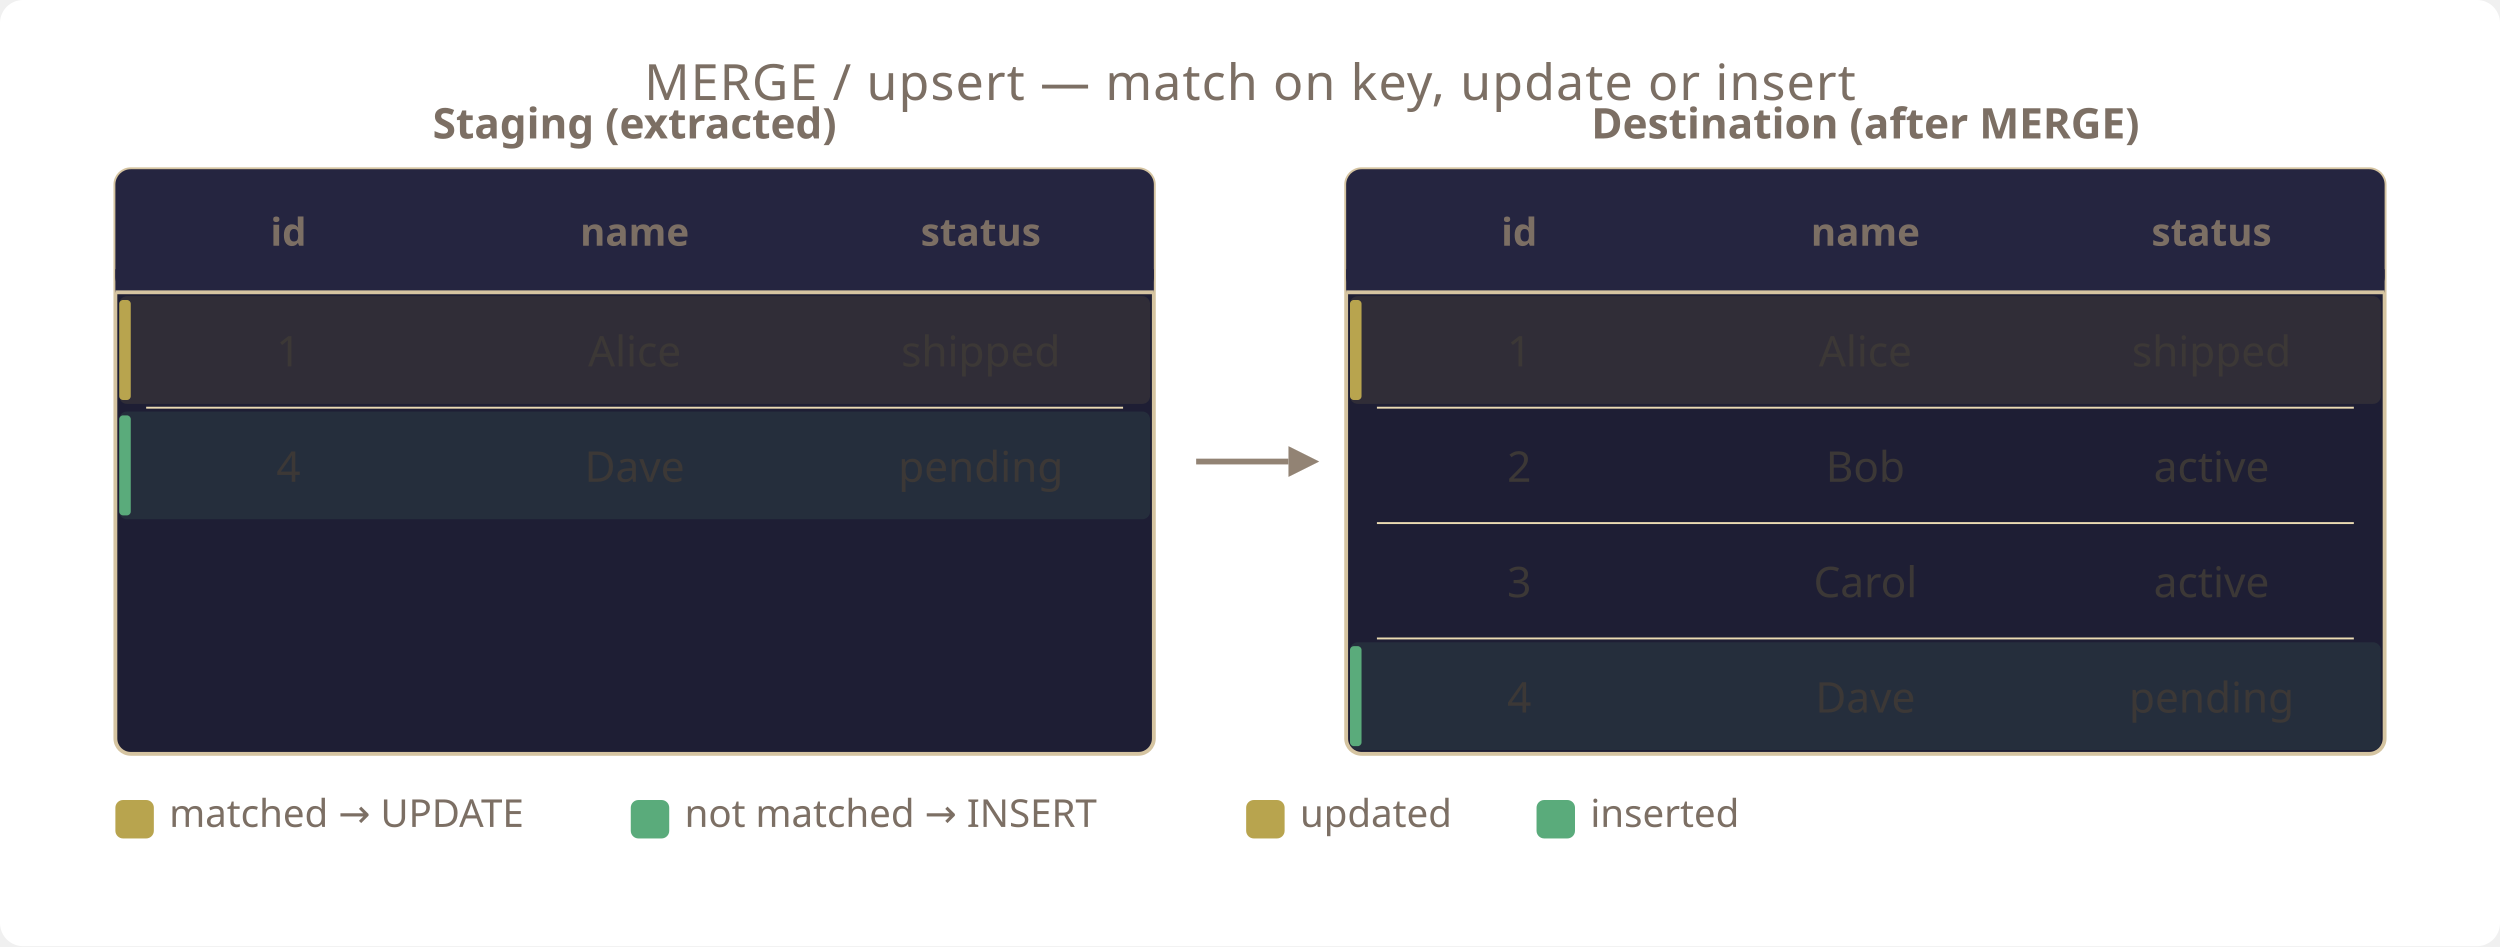
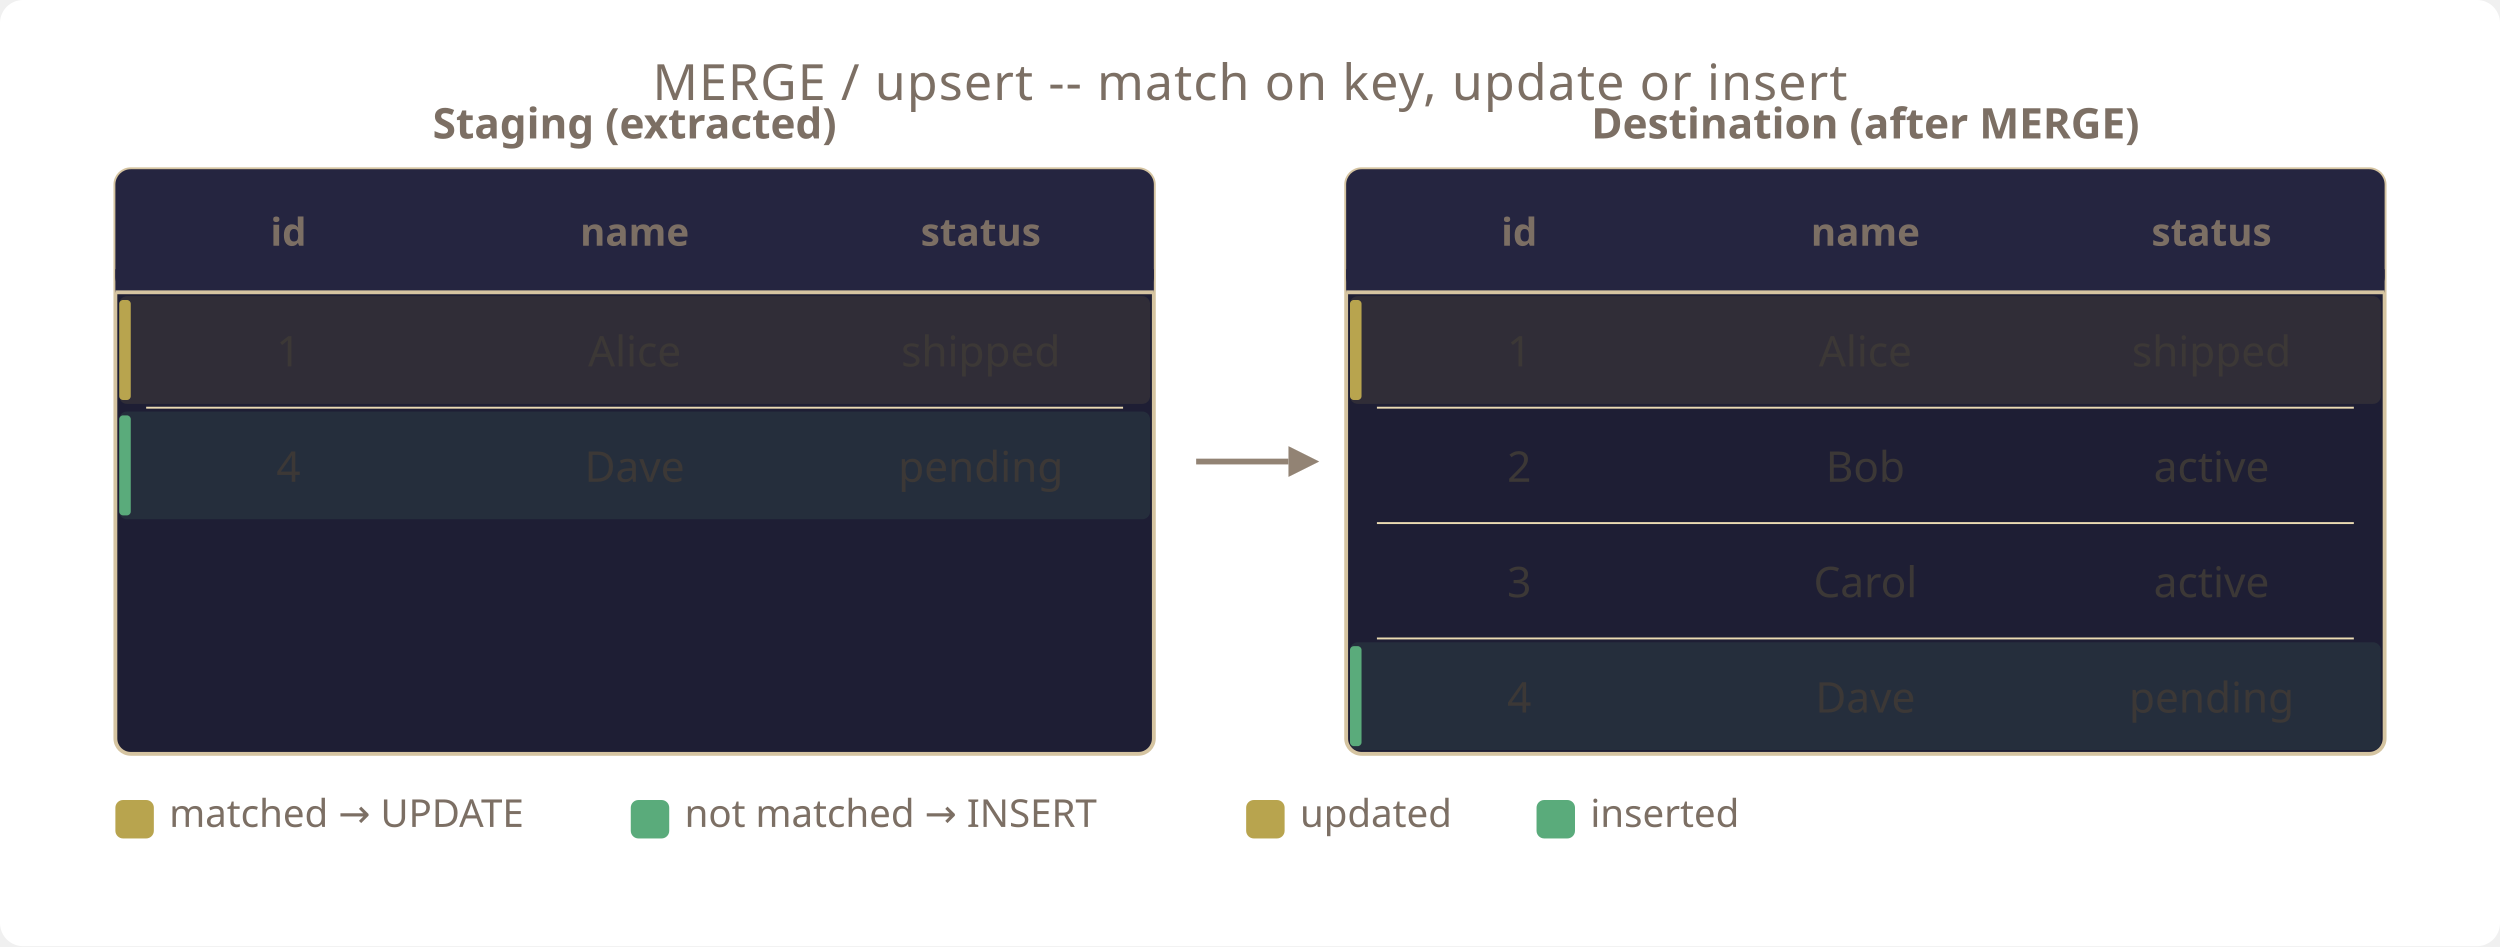
<svg xmlns="http://www.w3.org/2000/svg" width="650" height="246" viewBox="0 0 650 246">
  <rect x="0" y="0" width="650" height="246" fill="#ffffff" rx="6" />
-   <text x="325" y="26" text-anchor="middle" fill="#7c6f64" font-family="'Segoe UI', system-ui, sans-serif" font-size="13" letter-spacing="0.3">MERGE / upsert — match on key, update or insert</text>
+   <text x="325" y="26" text-anchor="middle" fill="#7c6f64" font-family="'Segoe UI', system-ui, sans-serif" font-size="13" letter-spacing="0.3">MERGE / upsert -- match on key, update or insert</text>
  <rect x="30" y="44" width="270" height="152" fill="#1e1e34" stroke="#d5c4a1" stroke-width="1" rx="4" />
  <text x="165" y="36" text-anchor="middle" fill="#7c6f64" font-family="'Segoe UI', system-ui, sans-serif" font-size="11" font-weight="600">Staging (extracted)</text>
  <rect x="30" y="44" width="270" height="32" fill="#252540" rx="4" />
  <rect x="30" y="70" width="270" height="6" fill="#252540" />
  <text x="75" y="60" text-anchor="middle" dominant-baseline="central" fill="#7c6f64" font-family="'Segoe UI', system-ui, sans-serif" font-size="10" font-weight="600">id</text>
  <text x="165" y="60" text-anchor="middle" dominant-baseline="central" fill="#7c6f64" font-family="'Segoe UI', system-ui, sans-serif" font-size="10" font-weight="600">name</text>
  <text x="255" y="60" text-anchor="middle" dominant-baseline="central" fill="#7c6f64" font-family="'Segoe UI', system-ui, sans-serif" font-size="10" font-weight="600">status</text>
  <line x1="30" y1="76" x2="300" y2="76" stroke="#d5c4a1" stroke-width="1" />
  <rect x="31" y="77" width="268" height="28" fill="#b8a44e" opacity="0.12" rx="2" />
  <rect x="31" y="78" width="3" height="26" fill="#b8a44e" rx="1" />
  <text x="75" y="91" text-anchor="middle" dominant-baseline="central" fill="#3c3836" font-family="'Segoe UI', system-ui, sans-serif" font-size="11">1</text>
  <text x="165" y="91" text-anchor="middle" dominant-baseline="central" fill="#3c3836" font-family="'Segoe UI', system-ui, sans-serif" font-size="11">Alice</text>
  <text x="255" y="91" text-anchor="middle" dominant-baseline="central" fill="#3c3836" font-family="'Segoe UI', system-ui, sans-serif" font-size="11">shipped</text>
  <rect x="31" y="107" width="268" height="28" fill="#5aab7b" opacity="0.12" rx="2" />
  <rect x="31" y="108" width="3" height="26" fill="#5aab7b" rx="1" />
  <line x1="38" y1="106" x2="292" y2="106" stroke="#ebdbb2" stroke-width="0.5" />
  <text x="75" y="121" text-anchor="middle" dominant-baseline="central" fill="#3c3836" font-family="'Segoe UI', system-ui, sans-serif" font-size="11">4</text>
  <text x="165" y="121" text-anchor="middle" dominant-baseline="central" fill="#3c3836" font-family="'Segoe UI', system-ui, sans-serif" font-size="11">Dave</text>
  <text x="255" y="121" text-anchor="middle" dominant-baseline="central" fill="#3c3836" font-family="'Segoe UI', system-ui, sans-serif" font-size="11">pending</text>
  <rect x="350" y="44" width="270" height="152" fill="#1e1e34" stroke="#d5c4a1" stroke-width="1" rx="4" />
  <text x="485" y="36" text-anchor="middle" fill="#7c6f64" font-family="'Segoe UI', system-ui, sans-serif" font-size="11" font-weight="600">Destination (after MERGE)</text>
  <rect x="350" y="44" width="270" height="32" fill="#252540" rx="4" />
  <rect x="350" y="70" width="270" height="6" fill="#252540" />
  <text x="395" y="60" text-anchor="middle" dominant-baseline="central" fill="#7c6f64" font-family="'Segoe UI', system-ui, sans-serif" font-size="10" font-weight="600">id</text>
  <text x="485" y="60" text-anchor="middle" dominant-baseline="central" fill="#7c6f64" font-family="'Segoe UI', system-ui, sans-serif" font-size="10" font-weight="600">name</text>
  <text x="575" y="60" text-anchor="middle" dominant-baseline="central" fill="#7c6f64" font-family="'Segoe UI', system-ui, sans-serif" font-size="10" font-weight="600">status</text>
  <line x1="350" y1="76" x2="620" y2="76" stroke="#d5c4a1" stroke-width="1" />
  <rect x="351" y="77" width="268" height="28" fill="#b8a44e" opacity="0.12" rx="2" />
  <rect x="351" y="78" width="3" height="26" fill="#b8a44e" rx="1" />
  <text x="395" y="91" text-anchor="middle" dominant-baseline="central" fill="#3c3836" font-family="'Segoe UI', system-ui, sans-serif" font-size="11">1</text>
  <text x="485" y="91" text-anchor="middle" dominant-baseline="central" fill="#3c3836" font-family="'Segoe UI', system-ui, sans-serif" font-size="11">Alice</text>
  <text x="575" y="91" text-anchor="middle" dominant-baseline="central" fill="#3c3836" font-family="'Segoe UI', system-ui, sans-serif" font-size="11">shipped</text>
  <line x1="358" y1="106" x2="612" y2="106" stroke="#ebdbb2" stroke-width="0.5" />
  <text x="395" y="121" text-anchor="middle" dominant-baseline="central" fill="#3c3836" font-family="'Segoe UI', system-ui, sans-serif" font-size="11">2</text>
  <text x="485" y="121" text-anchor="middle" dominant-baseline="central" fill="#3c3836" font-family="'Segoe UI', system-ui, sans-serif" font-size="11">Bob</text>
  <text x="575" y="121" text-anchor="middle" dominant-baseline="central" fill="#3c3836" font-family="'Segoe UI', system-ui, sans-serif" font-size="11">active</text>
  <line x1="358" y1="136" x2="612" y2="136" stroke="#ebdbb2" stroke-width="0.5" />
  <text x="395" y="151" text-anchor="middle" dominant-baseline="central" fill="#3c3836" font-family="'Segoe UI', system-ui, sans-serif" font-size="11">3</text>
  <text x="485" y="151" text-anchor="middle" dominant-baseline="central" fill="#3c3836" font-family="'Segoe UI', system-ui, sans-serif" font-size="11">Carol</text>
  <text x="575" y="151" text-anchor="middle" dominant-baseline="central" fill="#3c3836" font-family="'Segoe UI', system-ui, sans-serif" font-size="11">active</text>
  <rect x="351" y="167" width="268" height="28" fill="#5aab7b" opacity="0.12" rx="2" />
  <rect x="351" y="168" width="3" height="26" fill="#5aab7b" rx="1" />
  <line x1="358" y1="166" x2="612" y2="166" stroke="#ebdbb2" stroke-width="0.5" />
  <text x="395" y="181" text-anchor="middle" dominant-baseline="central" fill="#3c3836" font-family="'Segoe UI', system-ui, sans-serif" font-size="11">4</text>
  <text x="485" y="181" text-anchor="middle" dominant-baseline="central" fill="#3c3836" font-family="'Segoe UI', system-ui, sans-serif" font-size="11">Dave</text>
  <text x="575" y="181" text-anchor="middle" dominant-baseline="central" fill="#3c3836" font-family="'Segoe UI', system-ui, sans-serif" font-size="11">pending</text>
  <line x1="311" y1="120" x2="335" y2="120" stroke="#928374" stroke-width="1.5" />
  <polygon points="335,116 343,120 335,124" fill="#928374" />
  <rect x="30" y="208" width="10" height="10" fill="#b8a44e" rx="2" />
  <text x="44" y="215" fill="#7c6f64" font-family="'Segoe UI', system-ui, sans-serif" font-size="10">matched → UPDATE</text>
  <rect x="164" y="208" width="10" height="10" fill="#5aab7b" rx="2" />
  <text x="178" y="215" fill="#7c6f64" font-family="'Segoe UI', system-ui, sans-serif" font-size="10">not matched → INSERT</text>
  <rect x="324" y="208" width="10" height="10" fill="#b8a44e" rx="2" />
  <text x="338" y="215" fill="#7c6f64" font-family="'Segoe UI', system-ui, sans-serif" font-size="10">updated</text>
  <rect x="399.5" y="208" width="10" height="10" fill="#5aab7b" rx="2" />
  <text x="413.5" y="215" fill="#7c6f64" font-family="'Segoe UI', system-ui, sans-serif" font-size="10">inserted</text>
</svg>
